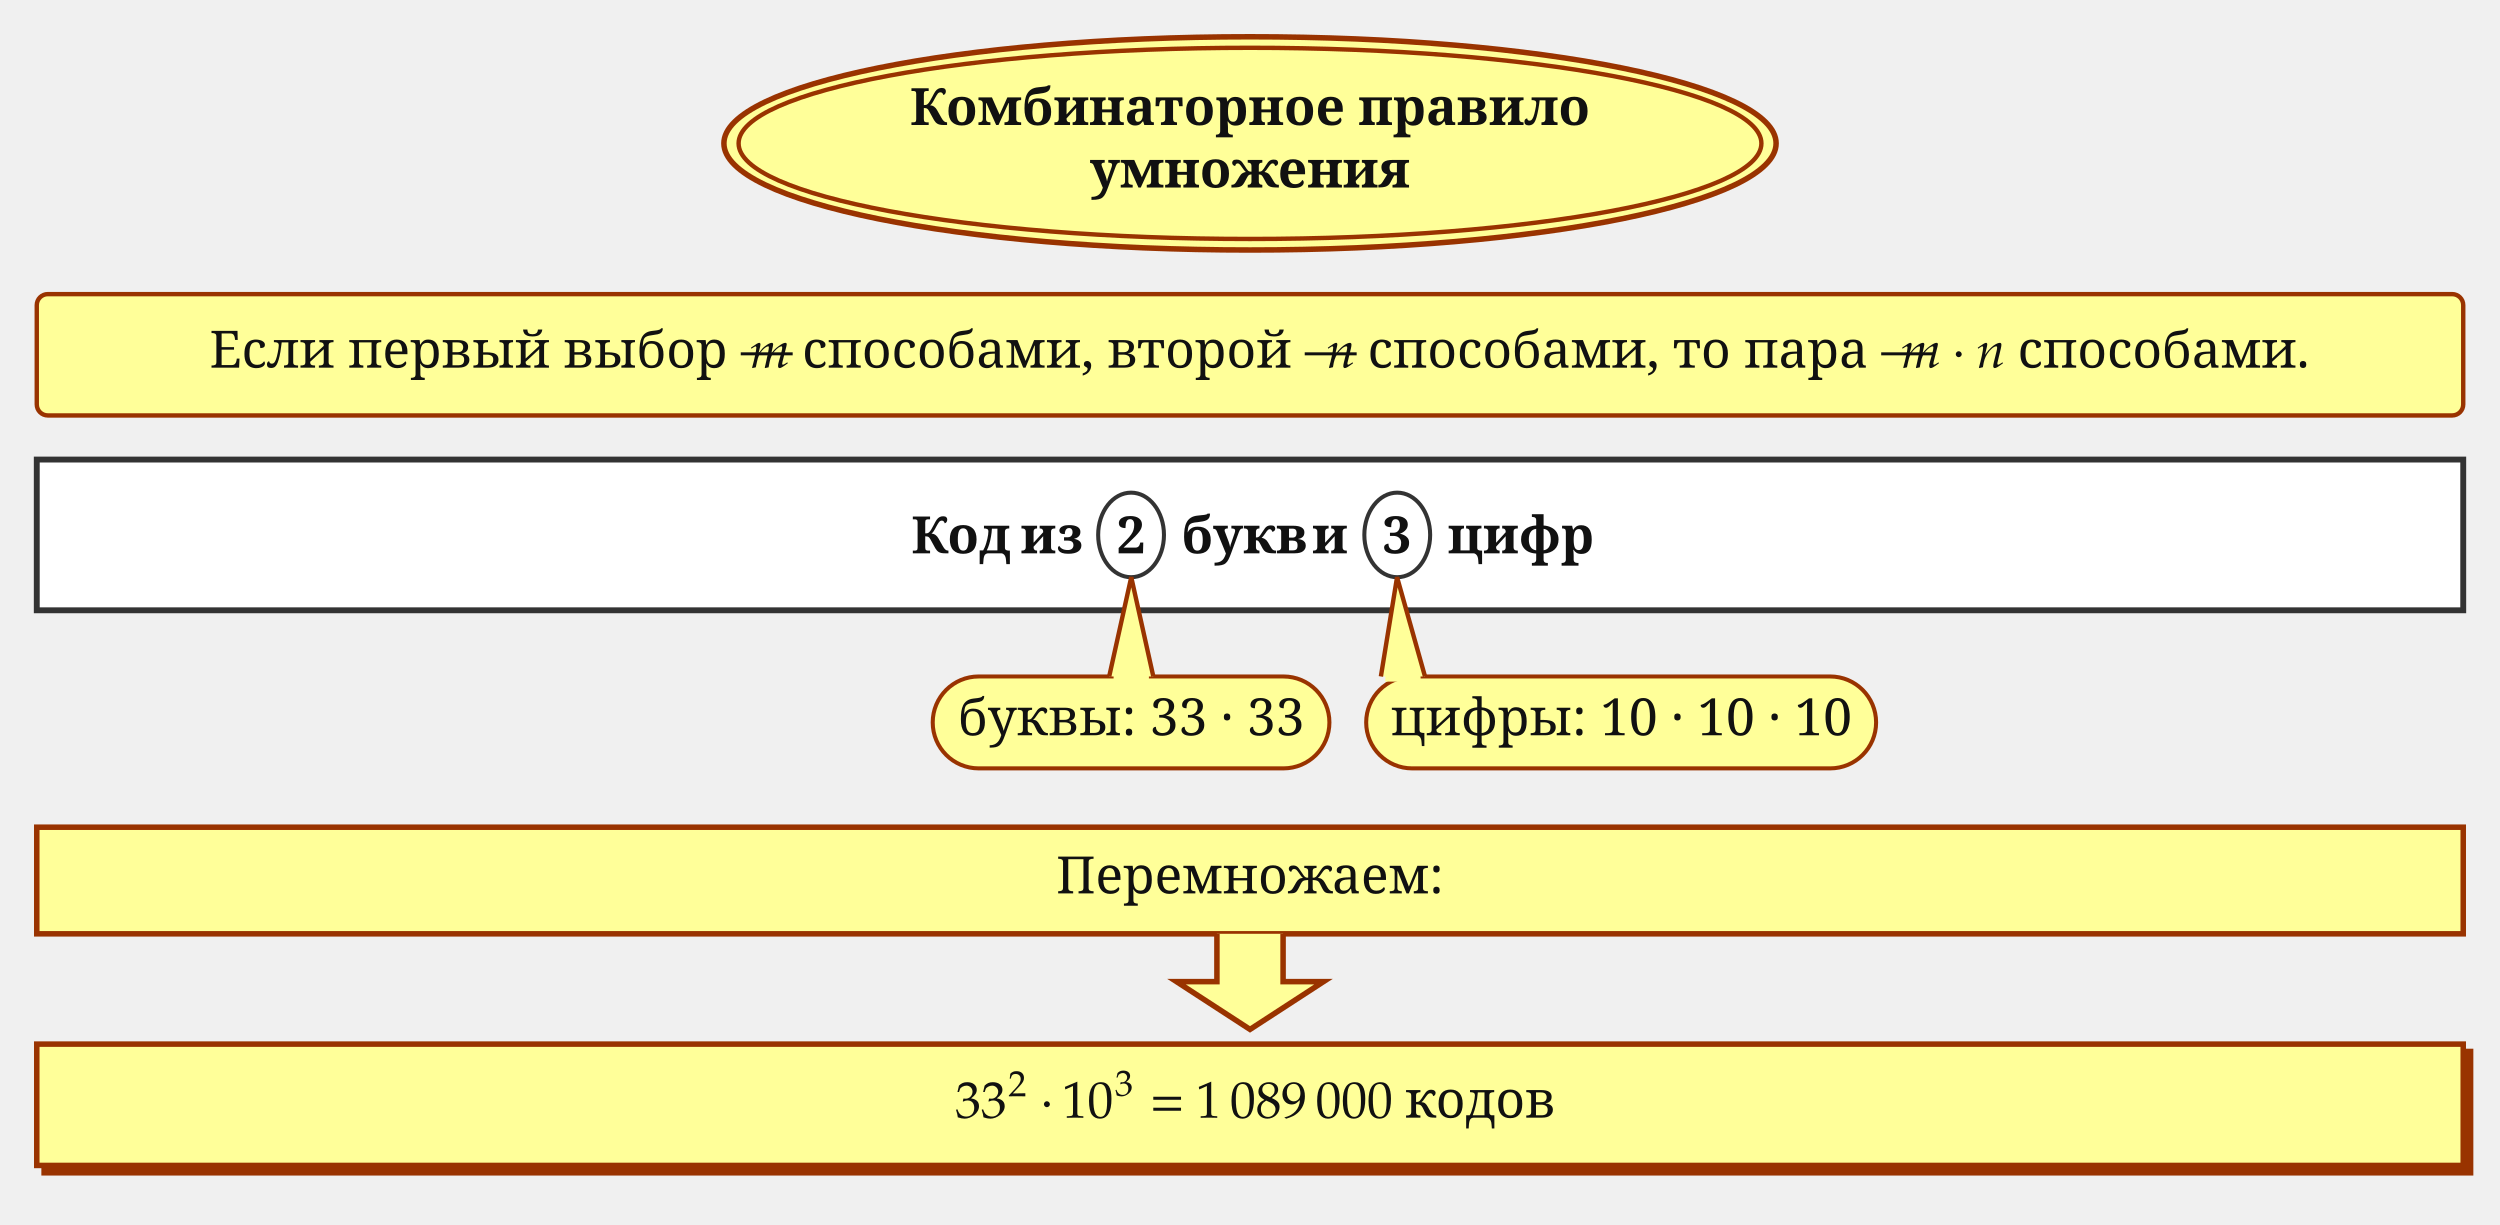
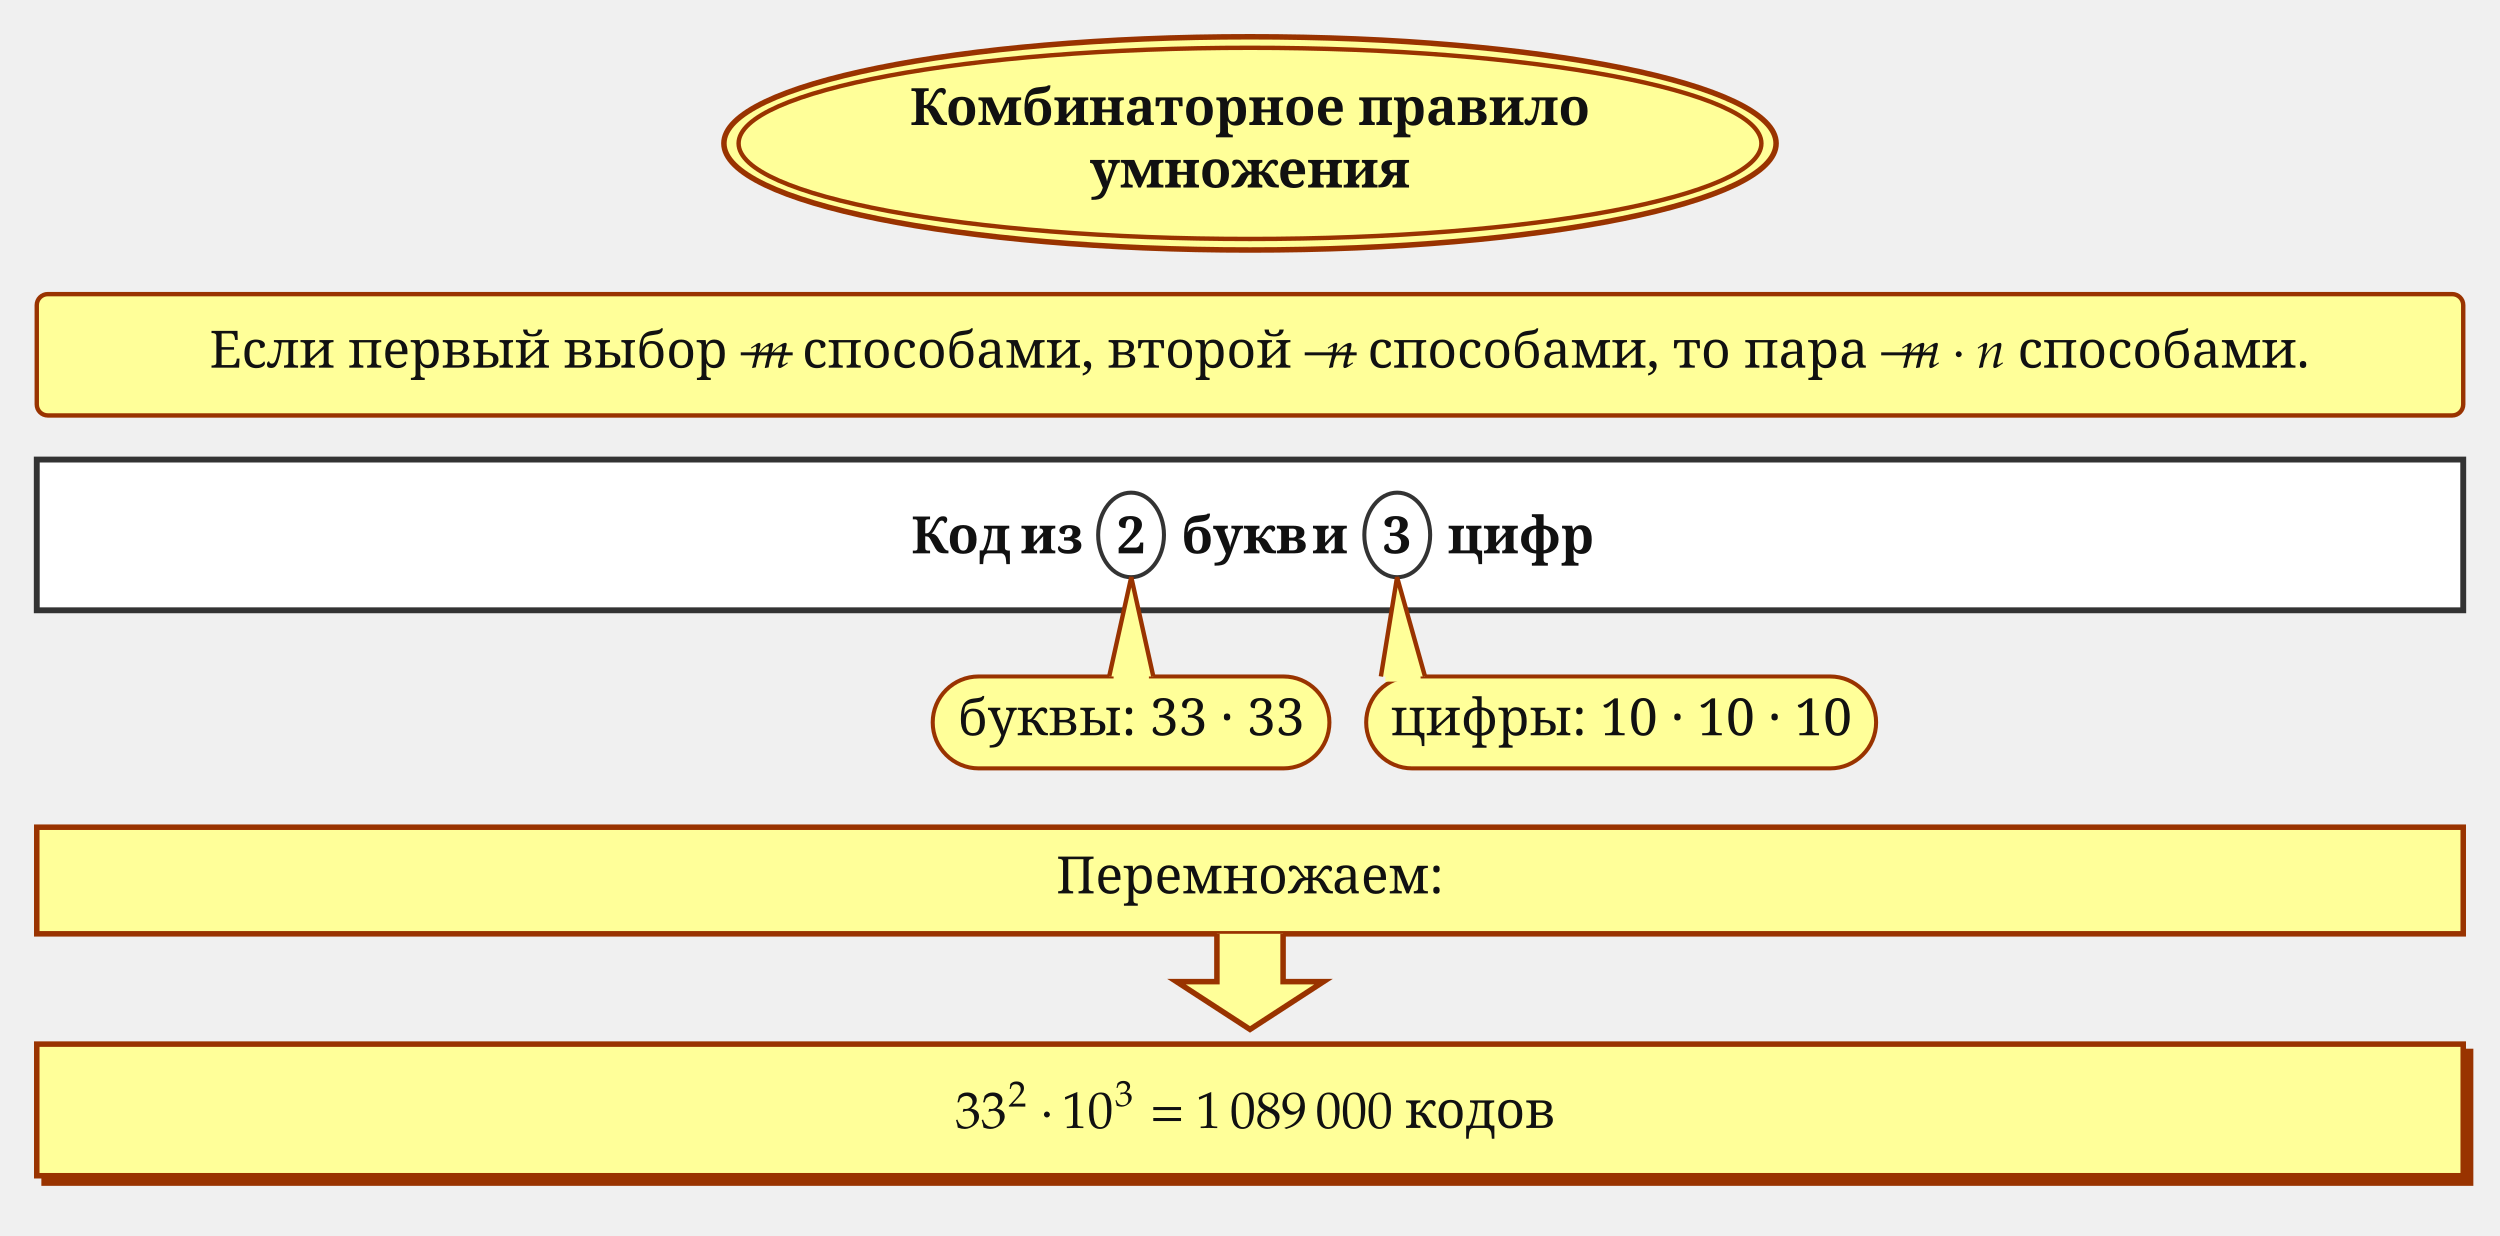
- <svg xmlns="http://www.w3.org/2000/svg" width="680" height="333" viewBox="0 0 680 333" font-family="PT Serif, serif">
+ <svg xmlns="http://www.w3.org/2000/svg" width="680" height="336" viewBox="0 0 680 336" font-family="PT Serif, serif">
  <g transform="translate(0.0,0.0)">
    <ellipse cx="340.0" cy="39.0" rx="143.1" ry="29.0" fill="#FFFF99" stroke="#993300" stroke-width="1.5" />
    <ellipse cx="340.0" cy="39.0" rx="139.1" ry="26.0" fill="none" stroke="#993300" stroke-width="1.2" />
    <text x="340.0" y="34.0" font-size="14" text-anchor="middle" font-weight="bold" fill="#111">Комбинаторное правило</text>
    <text x="340.0" y="51.0" font-size="14" text-anchor="middle" font-weight="bold" fill="#111">умножения</text>
    <rect x="10.0" y="80.0" width="660.0" height="33.0" rx="3" fill="#FFFF99" stroke="#993300" stroke-width="1.2" />
    <text x="57.0" y="100.0" font-size="14" text-anchor="start" fill="#111">Если первый выбор —</text>
    <svg x="203.93" y="93.25" width="10.88" height="6.87" viewBox="0 -482 777 491" overflow="visible" color="#111">
      <g stroke="currentColor" fill="currentColor" stroke-width="0" transform="scale(1,-1)">
        <path d="M730 103L704 86C675 67 653 56 643 56C636 56 630 65 630 76C630 86 632 95 637 116L712 413C716 430 719 446 719 454C719 471 709 482 693 482C664 482 626 464 565 421C502 376 467 341 418 272L448 409C452 429 455 444 455 451C455 470 445 482 429 482C399 482 353 460 298 418C254 384 234 363 169 275L202 408C206 424 208 439 208 451C208 470 199 482 185 482C164 482 126 461 52 408L24 388L31 368C68 391 103 414 110 414C121 414 128 404 128 389C128 338 87 145 46 2L49-9L117 6L139 108C163 219 190 278 245 338C287 384 332 414 360 414C367 414 371 406 371 393C371 358 349 244 308 69L292 2L297-9L366 6L387 113C403 194 437 269 481 318C536 379 586 414 618 414C626 414 631 405 631 389C631 365 628 351 606 264C566 105 550 84 550 31C550 6 561-9 580-9C606-9 642 12 740 85Z" />
      </g>
    </svg>
    <text x="218.2" y="100.0" font-size="14" text-anchor="start" fill="#111">способами, второй —</text>
    <svg x="360.84" y="93.25" width="7.77" height="6.87" viewBox="0 -482 555 491" overflow="visible" color="#111">
      <g stroke="currentColor" fill="currentColor" stroke-width="0" transform="scale(1,-1)">
        <path d="M24 388L31 368L63 389C100 412 103 414 110 414C121 414 128 404 128 389C128 338 87 145 46 2L53-9C78-2 101 4 123 8C142 134 163 199 209 268C263 352 338 414 383 414C394 414 400 405 400 390C400 372 397 351 389 319L337 107C328 70 324 47 324 31C324 6 335-9 354-9C380-9 416 12 514 85L504 103L478 86C449 67 427 56 417 56C410 56 404 65 404 76C404 81 405 92 406 96L472 372C479 401 483 429 483 446C483 469 472 482 452 482C410 482 341 444 282 389C244 354 216 320 164 247L202 408C206 426 208 438 208 449C208 470 200 482 185 482C164 482 125 460 52 408Z" />
      </g>
    </svg>
    <text x="372.0" y="100.0" font-size="14" text-anchor="start" fill="#111">способами, то пара —</text>
    <svg x="517.04" y="93.25" width="28.36" height="6.87" viewBox="0 -482 2025.4 491" overflow="visible" color="#111">
      <g stroke="currentColor" fill="currentColor" stroke-width="0" transform="scale(1,-1)">
        <path d="M730 103L704 86C675 67 653 56 643 56C636 56 630 65 630 76C630 86 632 95 637 116L712 413C716 430 719 446 719 454C719 471 709 482 693 482C664 482 626 464 565 421C502 376 467 341 418 272L448 409C452 429 455 444 455 451C455 470 445 482 429 482C399 482 353 460 298 418C254 384 234 363 169 275L202 408C206 424 208 439 208 451C208 470 199 482 185 482C164 482 126 461 52 408L24 388L31 368C68 391 103 414 110 414C121 414 128 404 128 389C128 338 87 145 46 2L49-9L117 6L139 108C163 219 190 278 245 338C287 384 332 414 360 414C367 414 371 406 371 393C371 358 349 244 308 69L292 2L297-9L366 6L387 113C403 194 437 269 481 318C536 379 586 414 618 414C626 414 631 405 631 389C631 365 628 351 606 264C566 105 550 84 550 31C550 6 561-9 580-9C606-9 642 12 740 85Z" />
        <g transform="translate(999.2,0)">
          <path d="M124 319C94 319 67 291 67 261C67 231 94 203 123 203C155 203 183 230 183 260C183 291 155 319 124 319Z" />
        </g>
        <g transform="translate(1470.4,0)">
          <path d="M24 388L31 368L63 389C100 412 103 414 110 414C121 414 128 404 128 389C128 338 87 145 46 2L53-9C78-2 101 4 123 8C142 134 163 199 209 268C263 352 338 414 383 414C394 414 400 405 400 390C400 372 397 351 389 319L337 107C328 70 324 47 324 31C324 6 335-9 354-9C380-9 416 12 514 85L504 103L478 86C449 67 427 56 417 56C410 56 404 65 404 76C404 81 405 92 406 96L472 372C479 401 483 429 483 446C483 469 472 482 452 482C410 482 341 444 282 389C244 354 216 320 164 247L202 408C206 426 208 438 208 449C208 470 200 482 185 482C164 482 125 460 52 408Z" />
        </g>
      </g>
    </svg>
    <text x="548.8" y="100.0" font-size="14" text-anchor="start" fill="#111">способами.</text>
    <g transform="translate(10.0,125.0)">
      <rect x="0.0" y="0.0" width="660.0" height="41.0" rx="0" fill="#FFFFFF" stroke="#333333" stroke-width="1.6" />
      <text x="237.9" y="25.5" font-size="14" text-anchor="start" font-weight="bold" fill="#111">Код</text>
      <text x="263.8" y="25.5" font-size="14" text-anchor="start" font-weight="bold" fill="#111"> </text>
      <text x="267.6" y="25.5" font-size="14" text-anchor="start" font-weight="bold" fill="#111">из</text>
      <text x="283.9" y="25.5" font-size="14" text-anchor="start" font-weight="bold" fill="#111"> </text>
      <rect x="288.7" y="9.0" width="17.9" height="23.0" rx="11.5" fill="#fff" stroke="#333333" stroke-width="1.1" />
      <text x="297.7" y="25.5" font-size="14" text-anchor="middle" font-weight="bold" fill="#111">2</text>
      <text x="307.6" y="25.5" font-size="14" text-anchor="start" font-weight="bold" fill="#111"> </text>
      <text x="311.4" y="25.5" font-size="14" text-anchor="start" font-weight="bold" fill="#111">букв</text>
      <text x="343.2" y="25.5" font-size="14" text-anchor="start" font-weight="bold" fill="#111"> </text>
      <text x="346.9" y="25.5" font-size="14" text-anchor="start" font-weight="bold" fill="#111">и</text>
      <text x="356.3" y="25.5" font-size="14" text-anchor="start" font-weight="bold" fill="#111"> </text>
      <rect x="361.1" y="9.0" width="17.9" height="23.0" rx="11.5" fill="#fff" stroke="#333333" stroke-width="1.1" />
      <text x="370.0" y="25.5" font-size="14" text-anchor="middle" font-weight="bold" fill="#111">3</text>
      <text x="380.0" y="25.5" font-size="14" text-anchor="start" font-weight="bold" fill="#111"> </text>
      <text x="383.8" y="25.5" font-size="14" text-anchor="start" font-weight="bold" fill="#111">цифр</text>
      <rect x="243.7" y="59.0" width="107.9" height="25.0" rx="12.5" fill="#FFFF99" stroke="#993300" stroke-width="1.1" />
      <g data-k="tail">
        <path d="M291.7,59.0L297.7,32.0L303.7,59.0" fill="#FFFF99" stroke="#993300" stroke-width="1.2" />
        <line x1="292.9" y1="59.0" x2="302.5" y2="59.0" stroke="#FFFF99" stroke-width="2.8" />
      </g>
      <text x="297.7" y="75.0" font-size="14" text-anchor="middle" fill="#111">буквы: 33 · 33</text>
      <rect x="361.6" y="59.0" width="138.7" height="25.0" rx="12.5" fill="#FFFF99" stroke="#993300" stroke-width="1.1" />
      <g data-k="tail">
        <path d="M365.6,59.0L370.0,32.0L377.6,59.0" fill="#FFFF99" stroke="#993300" stroke-width="1.2" />
        <line x1="366.8" y1="59.0" x2="376.4" y2="59.0" stroke="#FFFF99" stroke-width="2.8" />
      </g>
      <text x="431.0" y="75.0" font-size="14" text-anchor="middle" fill="#111">цифры: 10 · 10 · 10</text>
    </g>
    <rect x="10.0" y="225.0" width="660.0" height="29.0" rx="0" fill="#FFFF99" stroke="#993300" stroke-width="1.5" />
    <text x="340.0" y="243.0" font-size="14" text-anchor="middle" fill="#111">Перемножаем:</text>
    <path d="M331,254V267H320L340,280L360,267H349V254" fill="#FFFF99" stroke="#993300" stroke-width="1.5" />
    <g class="memo">
-       <rect x="12.0" y="286.0" width="660.0" height="33.0" rx="0" fill="#993300" stroke="#993300" stroke-width="1.5" />
-       <rect x="10.0" y="284.0" width="660.0" height="33.0" rx="0" fill="#FFFF99" stroke="#993300" stroke-width="1.5" />
+       <rect x="12.0" y="286.0" width="660.0" height="35.8" rx="0" fill="#993300" stroke="#993300" stroke-width="1.5" />
+       <rect x="10.0" y="284.0" width="660.0" height="35.8" rx="0" fill="#FFFF99" stroke="#993300" stroke-width="1.5" />
      <g class="memo-t">
-         <svg x="259.82" y="291.20" width="119.00" height="13.08" viewBox="0 -914.3 8499.7 934.3" overflow="visible" color="#111">
+         <svg x="259.82" y="294.00" width="119.00" height="13.08" viewBox="0 -914.3 8499.7 934.3" overflow="visible" color="#111">
          <g stroke="currentColor" fill="currentColor" stroke-width="0" transform="scale(1,-1)">
            <path d="M462 224C462 345 355 366 308 374C388 436 418 482 418 541C418 630 344 689 233 689C165 689 120 670 72 622L43 498L74 498L92 554C103 588 166 622 218 622C283 622 336 569 336 506C336 431 277 368 206 368C198 368 187 369 174 370L159 371L147 318L154 312C192 329 211 334 238 334C321 334 369 281 369 190C369 88 308 21 215 21C169 21 128 36 98 64C74 86 61 109 42 163L15 153C36 92 44 56 50 6C103-12 147-20 184-20C307-20 462 87 462 224Z" />
            <path d="M462 224C462 345 355 366 308 374C388 436 418 482 418 541C418 630 344 689 233 689C165 689 120 670 72 622L43 498L74 498L92 554C103 588 166 622 218 622C283 622 336 569 336 506C336 431 277 368 206 368C198 368 187 369 174 370L159 371L147 318L154 312C192 329 211 334 238 334C321 334 369 281 369 190C369 88 308 21 215 21C169 21 128 36 98 64C74 86 61 109 42 163L15 153C36 92 44 56 50 6C103-12 147-20 184-20C307-20 462 87 462 224Z" transform="translate(499,0)" />
            <g transform="translate(1031,416.1) scale(0.707)">
              <path d="M16 23L16-3C203-3 203 0 239 0C275 0 275-3 468-3L468 82C353 77 307 81 122 77L304 270C401 373 431 428 431 503C431 618 353 689 226 689C154 689 105 669 56 619L39 483L68 483L81 529C97 587 133 612 200 612C286 612 341 558 341 473C341 398 299 324 186 204Z" />
            </g>
            <g transform="translate(1656.1,0)">
              <path d="M124 319C94 319 67 291 67 261C67 231 94 203 123 203C155 203 183 230 183 260C183 291 155 319 124 319Z" />
            </g>
            <g transform="translate(2127.3,0)">
              <path d="M362-3L362 27L310 30C255 33 245 44 245 96L245 700L4 598L11 548L161 614L161 96C161 44 150 33 96 30L40 27L40-3C194 0 194 0 205 0C236 0 346-3 362-3Z" />
              <path d="M263 689C108 689 29 566 29 324C29 207 50 106 85 57C120 8 176-20 238-20C389-20 465 110 465 366C465 585 400 689 263 689M245 654C342 654 381 556 381 316C381 103 343 15 251 15C154 15 113 116 113 360C113 571 150 654 245 654Z" transform="translate(443,0)" />
              <g transform="translate(975,427.1) scale(0.707)">
                <path d="M462 224C462 345 355 366 308 374C388 436 418 482 418 541C418 630 344 689 233 689C165 689 120 670 72 622L43 498L74 498L92 554C103 588 166 622 218 622C283 622 336 569 336 506C336 431 277 368 206 368C198 368 187 369 174 370L159 371L147 318L154 312C192 329 211 334 238 334C321 334 369 281 369 190C369 88 308 21 215 21C169 21 128 36 98 64C74 86 61 109 42 163L15 153C36 92 44 56 50 6C103-12 147-20 184-20C307-20 462 87 462 224Z" />
              </g>
            </g>
            <g transform="translate(3782.9,0)">
              <path d="M604 347L604 406L65 406L65 347M604 134L604 193L65 193L65 134Z" />
            </g>
            <g transform="translate(4728.7,0)">
              <path d="M362-3L362 27L310 30C255 33 245 44 245 96L245 700L4 598L11 548L161 614L161 96C161 44 150 33 96 30L40 27L40-3C194 0 194 0 205 0C236 0 346-3 362-3Z" />
            </g>
            <g transform="translate(5171.7,0)" />
            <g transform="translate(5338.7,0)">
              <path d="M263 689C108 689 29 566 29 324C29 207 50 106 85 57C120 8 176-20 238-20C389-20 465 110 465 366C465 585 400 689 263 689M245 654C342 654 381 556 381 316C381 103 343 15 251 15C154 15 113 116 113 360C113 571 150 654 245 654Z" />
              <path d="M168 345C127 326 110 315 88 294C50 256 30 211 30 159C30 56 113-20 226-20C356-20 464 82 464 206C464 286 427 329 313 381C404 443 436 485 436 545C436 631 365 689 259 689C140 689 53 613 53 508C53 440 80 402 168 345M284 295C347 267 385 218 385 164C385 80 322 14 241 14C156 14 101 74 101 167C101 240 130 286 204 331M223 423C160 454 128 494 128 544C128 610 176 655 247 655C320 655 368 607 368 534C368 477 343 438 278 396Z" transform="translate(499,0)" />
              <path d="M96-20C207 16 255 39 309 85C406 168 457 283 457 417C457 586 376 689 244 689C116 689 20 589 20 455C20 340 95 256 199 256C233 256 272 267 290 282L360 340C352 172 243 49 62 5L62-3M240 656C285 656 318 637 340 597C358 565 370 516 370 471C370 379 317 317 240 317C160 317 106 388 106 492C106 593 158 656 240 656Z" transform="translate(998,0)" />
            </g>
            <g transform="translate(6835.7,0)" />
            <g transform="translate(7002.7,0)">
              <path d="M263 689C108 689 29 566 29 324C29 207 50 106 85 57C120 8 176-20 238-20C389-20 465 110 465 366C465 585 400 689 263 689M245 654C342 654 381 556 381 316C381 103 343 15 251 15C154 15 113 116 113 360C113 571 150 654 245 654Z" />
              <path d="M263 689C108 689 29 566 29 324C29 207 50 106 85 57C120 8 176-20 238-20C389-20 465 110 465 366C465 585 400 689 263 689M245 654C342 654 381 556 381 316C381 103 343 15 251 15C154 15 113 116 113 360C113 571 150 654 245 654Z" transform="translate(499,0)" />
              <path d="M263 689C108 689 29 566 29 324C29 207 50 106 85 57C120 8 176-20 238-20C389-20 465 110 465 366C465 585 400 689 263 689M245 654C342 654 381 556 381 316C381 103 343 15 251 15C154 15 113 116 113 360C113 571 150 654 245 654Z" transform="translate(998,0)" />
            </g>
          </g>
        </svg>
-         <text x="382.2" y="304.0" font-size="14" text-anchor="start" fill="#111">кодов</text>
+         <text x="382.2" y="306.8" font-size="14" text-anchor="start" fill="#111">кодов</text>
      </g>
    </g>
  </g>
</svg>
